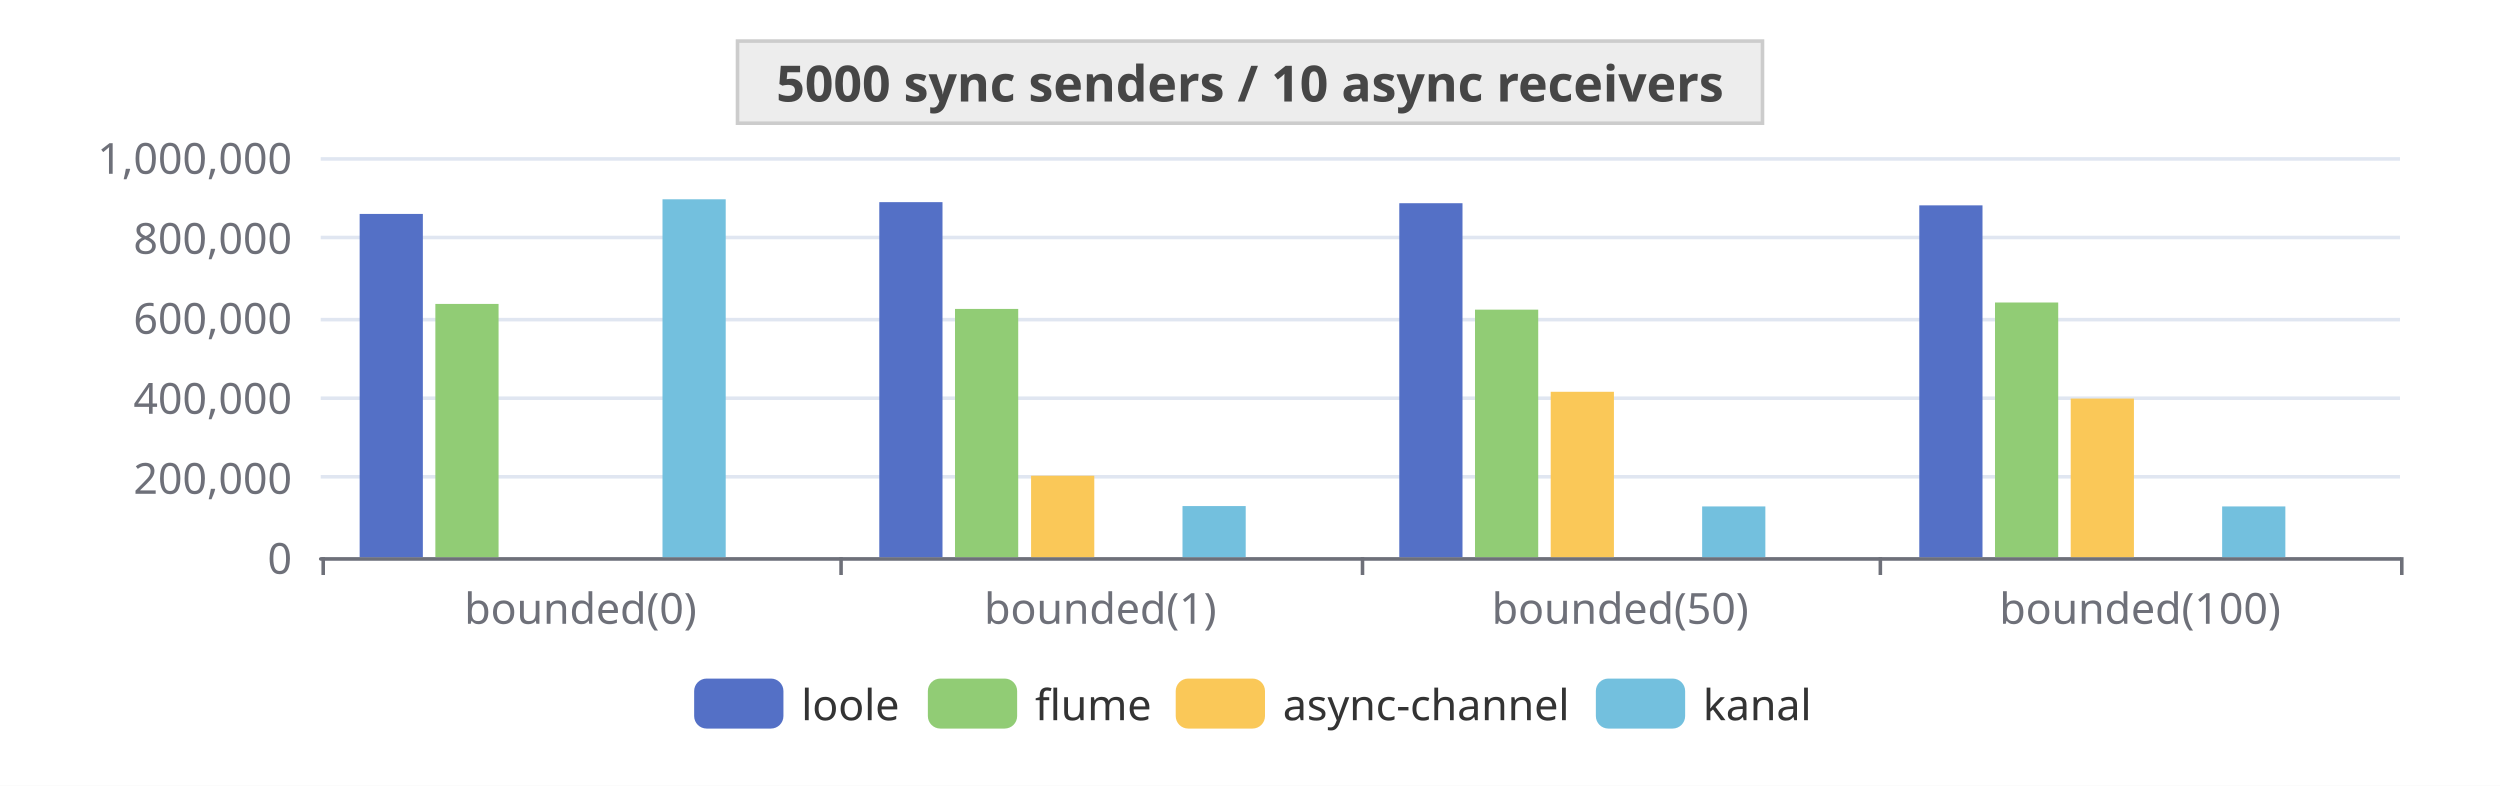
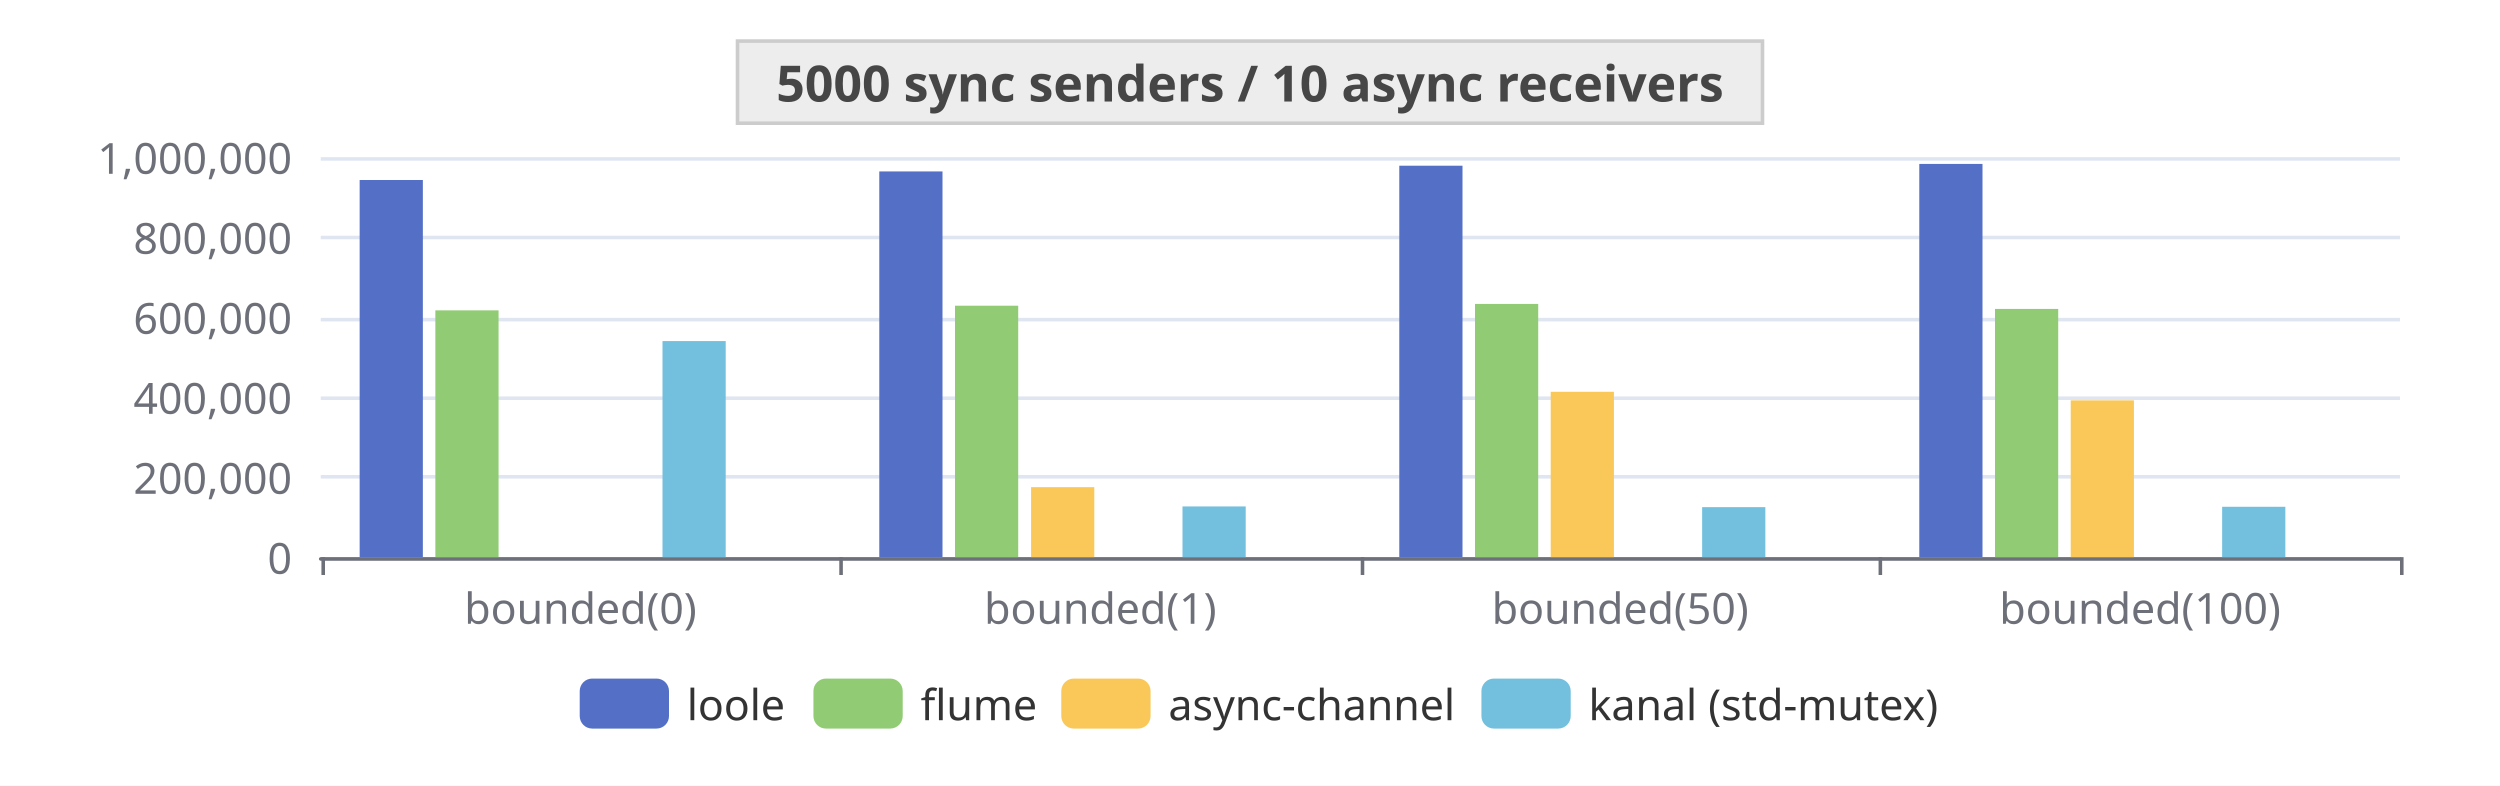
<svg xmlns="http://www.w3.org/2000/svg" width="700" height="220" version="1.1" baseProfile="full" viewBox="0 0 700 220">
  <rect width="700" height="220" x="0" y="0" id="0" fill="white" />
  <path d="M89.8 156.5L672 156.5" fill="none" stroke="#E0E6F1" />
  <path d="M89.8 133.5L672 133.5" fill="none" stroke="#E0E6F1" />
  <path d="M89.8 111.5L672 111.5" fill="none" stroke="#E0E6F1" />
  <path d="M89.8 89.5L672 89.5" fill="none" stroke="#E0E6F1" />
  <path d="M89.8 66.5L672 66.5" fill="none" stroke="#E0E6F1" />
  <path d="M89.8 44.5L672 44.5" fill="none" stroke="#E0E6F1" />
  <path d="M89.8 156.5L672 156.5" fill="none" stroke="#6E7079" stroke-linecap="round" />
  <path d="M90.5 156L90.5 161" fill="none" stroke="#6E7079" />
  <path d="M235.5 156L235.5 161" fill="none" stroke="#6E7079" />
  <path d="M381.5 156L381.5 161" fill="none" stroke="#6E7079" />
  <path d="M526.5 156L526.5 161" fill="none" stroke="#6E7079" />
  <path d="M672.5 156L672.5 161" fill="none" stroke="#6E7079" />
  <text dominant-baseline="central" text-anchor="end" style="font-size:12px;font-family:sans-serif;" transform="translate(81.76 156)" fill="#6E7079">0</text>
  <text dominant-baseline="central" text-anchor="end" style="font-size:12px;font-family:sans-serif;" transform="translate(81.76 133.6)" fill="#6E7079">200,000</text>
  <text dominant-baseline="central" text-anchor="end" style="font-size:12px;font-family:sans-serif;" transform="translate(81.76 111.2)" fill="#6E7079">400,000</text>
  <text dominant-baseline="central" text-anchor="end" style="font-size:12px;font-family:sans-serif;" transform="translate(81.76 88.8)" fill="#6E7079">600,000</text>
  <text dominant-baseline="central" text-anchor="end" style="font-size:12px;font-family:sans-serif;" transform="translate(81.76 66.4)" fill="#6E7079">800,000</text>
  <text dominant-baseline="central" text-anchor="end" style="font-size:12px;font-family:sans-serif;" transform="translate(81.76 44)" fill="#6E7079">1,000,000</text>
  <text dominant-baseline="central" text-anchor="middle" style="font-size:12px;font-family:sans-serif;" y="6" transform="translate(162.54 164)" fill="#6E7079">bounded(0)</text>
  <text dominant-baseline="central" text-anchor="middle" style="font-size:12px;font-family:sans-serif;" y="6" transform="translate(308.1 164)" fill="#6E7079">bounded(1)</text>
  <text dominant-baseline="central" text-anchor="middle" style="font-size:12px;font-family:sans-serif;" y="6" transform="translate(453.66 164)" fill="#6E7079">bounded(50)</text>
  <text dominant-baseline="central" text-anchor="middle" style="font-size:12px;font-family:sans-serif;" y="6" transform="translate(599.22 164)" fill="#6E7079">bounded(100)</text>
-   <path d="M100.7 156l17.7 0l0 -96.1l-17.7 0Z" fill="#5470c6" />
-   <path d="M246.2 156l17.7 0l0 -99.4l-17.7 0Z" fill="#5470c6" />
-   <path d="M391.8 156l17.7 0l0 -99.1l-17.7 0Z" fill="#5470c6" />
-   <path d="M537.4 156l17.7 0l0 -98.5l-17.7 0Z" fill="#5470c6" />
-   <path d="M121.9 156l17.7 0l0 -70.9l-17.7 0Z" fill="#91cc75" />
-   <path d="M267.4 156l17.7 0l0 -69.5l-17.7 0Z" fill="#91cc75" />
-   <path d="M413 156l17.7 0l0 -69.3l-17.7 0Z" fill="#91cc75" />
-   <path d="M558.6 156l17.7 0l0 -71.3l-17.7 0Z" fill="#91cc75" />
+   <path d="M100.7 156l17.7 0l0 -105.6l-17.7 0Z" fill="#5470c6" />
+   <path d="M246.2 156l17.7 0l0 -108l-17.7 0Z" fill="#5470c6" />
+   <path d="M391.8 156l17.7 0l0 -109.6l-17.7 0Z" fill="#5470c6" />
+   <path d="M537.4 156l17.7 0l0 -110.1l-17.7 0Z" fill="#5470c6" />
+   <path d="M121.9 156l17.7 0l0 -69.1l-17.7 0Z" fill="#91cc75" />
+   <path d="M267.4 156l17.7 0l0 -70.4l-17.7 0Z" fill="#91cc75" />
+   <path d="M413 156l17.7 0l0 -70.9l-17.7 0Z" fill="#91cc75" />
+   <path d="M558.6 156l17.7 0l0 -69.5l-17.7 0Z" fill="#91cc75" />
  <path d="M143.1 156l17.7 0l0 0l-17.7 0Z" fill="#fac858" />
-   <path d="M288.7 156l17.7 0l0 -22.8l-17.7 0Z" fill="#fac858" />
+   <path d="M288.7 156l17.7 0l0 -19.6l-17.7 0Z" fill="#fac858" />
  <path d="M434.2 156l17.7 0l0 -46.3l-17.7 0Z" fill="#fac858" />
-   <path d="M579.8 156l17.7 0l0 -44.4l-17.7 0Z" fill="#fac858" />
+   <path d="M579.8 156l17.7 0l0 -43.9l-17.7 0Z" fill="#fac858" />
  <path d="M164.3 156l17.7 0l0 0l-17.7 0Z" fill="#ee6666" />
  <path d="M309.9 156l17.7 0l0 0l-17.7 0Z" fill="#ee6666" />
  <path d="M455.4 156l17.7 0l0 0l-17.7 0Z" fill="#ee6666" />
  <path d="M601 156l17.7 0l0 0l-17.7 0Z" fill="#ee6666" />
-   <path d="M185.5 156l17.7 0l0 -100.2l-17.7 0Z" fill="#73c0de" />
-   <path d="M331.1 156l17.7 0l0 -14.3l-17.7 0Z" fill="#73c0de" />
-   <path d="M476.6 156l17.7 0l0 -14.2l-17.7 0Z" fill="#73c0de" />
-   <path d="M622.2 156l17.7 0l0 -14.2l-17.7 0Z" fill="#73c0de" />
+   <path d="M185.5 156l17.7 0l0 -60.5l-17.7 0Z" fill="#73c0de" />
+   <path d="M331.1 156l17.7 0l0 -14.2l-17.7 0Z" fill="#73c0de" />
+   <path d="M476.6 156l17.7 0l0 -14l-17.7 0Z" fill="#73c0de" />
+   <path d="M622.2 156l17.7 0l0 -14.1l-17.7 0Z" fill="#73c0de" />
  <path d="M206.7 156l17.7 0l0 0l-17.7 0Z" fill="#3ba272" />
  <path d="M352.3 156l17.7 0l0 0l-17.7 0Z" fill="#3ba272" />
  <path d="M497.8 156l17.7 0l0 0l-17.7 0Z" fill="#3ba272" />
  <path d="M643.4 156l17.7 0l0 0l-17.7 0Z" fill="#3ba272" />
-   <path d="M-5 -5l321.3 0l0 24l-321.3 0Z" transform="translate(194.36 190)" fill="rgb(0,0,0)" fill-opacity="0" stroke="#ccc" stroke-width="0" />
-   <path d="M3.5 0L21.5 0A3.5 3.5 0 0 1 25 3.5L25 10.5A3.5 3.5 0 0 1 21.5 14L3.5 14A3.5 3.5 0 0 1 0 10.5L0 3.5A3.5 3.5 0 0 1 3.5 0" transform="translate(194.36 190)" fill="#5470c6" />
-   <text dominant-baseline="central" text-anchor="start" style="font-size:12px;font-family:sans-serif;" x="30" y="7" transform="translate(194.36 190)" fill="#333">loole</text>
-   <path d="M3.5 0L21.5 0A3.5 3.5 0 0 1 25 3.5L25 10.5A3.5 3.5 0 0 1 21.5 14L3.5 14A3.5 3.5 0 0 1 0 10.5L0 3.5A3.5 3.5 0 0 1 3.5 0" transform="translate(259.8 190)" fill="#91cc75" />
-   <text dominant-baseline="central" text-anchor="start" style="font-size:12px;font-family:sans-serif;" x="30" y="7" transform="translate(259.8 190)" fill="#333">flume</text>
-   <path d="M3.5 0L21.5 0A3.5 3.5 0 0 1 25 3.5L25 10.5A3.5 3.5 0 0 1 21.5 14L3.5 14A3.5 3.5 0 0 1 0 10.5L0 3.5A3.5 3.5 0 0 1 3.5 0" transform="translate(329.2 190)" fill="#fac858" />
-   <text dominant-baseline="central" text-anchor="start" style="font-size:12px;font-family:sans-serif;" x="30" y="7" transform="translate(329.2 190)" fill="#333">async-channel</text>
-   <path d="M3.5 0L21.5 0A3.5 3.5 0 0 1 25 3.5L25 10.5A3.5 3.5 0 0 1 21.5 14L3.5 14A3.5 3.5 0 0 1 0 10.5L0 3.5A3.5 3.5 0 0 1 3.5 0" transform="translate(446.84 190)" fill="#73c0de" />
-   <text dominant-baseline="central" text-anchor="start" style="font-size:12px;font-family:sans-serif;" x="30" y="7" transform="translate(446.84 190)" fill="#333">kanal</text>
+   <path d="M-5 -5l385.4 0l0 24l-385.4 0Z" transform="translate(162.32 190)" fill="rgb(0,0,0)" fill-opacity="0" stroke="#ccc" stroke-width="0" />
+   <path d="M3.5 0L21.5 0A3.5 3.5 0 0 1 25 3.5L25 10.5A3.5 3.5 0 0 1 21.5 14L3.5 14A3.5 3.5 0 0 1 0 10.5L0 3.5A3.5 3.5 0 0 1 3.5 0" transform="translate(162.32 190)" fill="#5470c6" />
+   <text dominant-baseline="central" text-anchor="start" style="font-size:12px;font-family:sans-serif;" x="30" y="7" transform="translate(162.32 190)" fill="#333">loole</text>
+   <path d="M3.5 0L21.5 0A3.5 3.5 0 0 1 25 3.5L25 10.5A3.5 3.5 0 0 1 21.5 14L3.5 14A3.5 3.5 0 0 1 0 10.5L0 3.5A3.5 3.5 0 0 1 3.5 0" transform="translate(227.76 190)" fill="#91cc75" />
+   <text dominant-baseline="central" text-anchor="start" style="font-size:12px;font-family:sans-serif;" x="30" y="7" transform="translate(227.76 190)" fill="#333">flume</text>
+   <path d="M3.5 0L21.5 0A3.5 3.5 0 0 1 25 3.5L25 10.5A3.5 3.5 0 0 1 21.5 14L3.5 14A3.5 3.5 0 0 1 0 10.5L0 3.5A3.5 3.5 0 0 1 3.5 0" transform="translate(297.16 190)" fill="#fac858" />
+   <text dominant-baseline="central" text-anchor="start" style="font-size:12px;font-family:sans-serif;" x="30" y="7" transform="translate(297.16 190)" fill="#333">async-channel</text>
+   <path d="M3.5 0L21.5 0A3.5 3.5 0 0 1 25 3.5L25 10.5A3.5 3.5 0 0 1 21.5 14L3.5 14A3.5 3.5 0 0 1 0 10.5L0 3.5A3.5 3.5 0 0 1 3.5 0" transform="translate(414.8 190)" fill="#73c0de" />
+   <text dominant-baseline="central" text-anchor="start" style="font-size:12px;font-family:sans-serif;" xml:space="preserve" x="30" y="7" transform="translate(414.8 190)" fill="#333">kanal (std-mutex)</text>
  <path d="M-143.5 -4.5l287 0l0 23l-287 0Z" transform="translate(350 16)" fill="#ddd8" stroke="#ccc" />
  <text dominant-baseline="central" text-anchor="middle" style="font-size:14px;font-family:sans-serif;font-weight:bold;" xml:space="preserve" y="7" transform="translate(350 16)" fill="#464646">5000 sync senders / 10 async receivers</text>
</svg>
